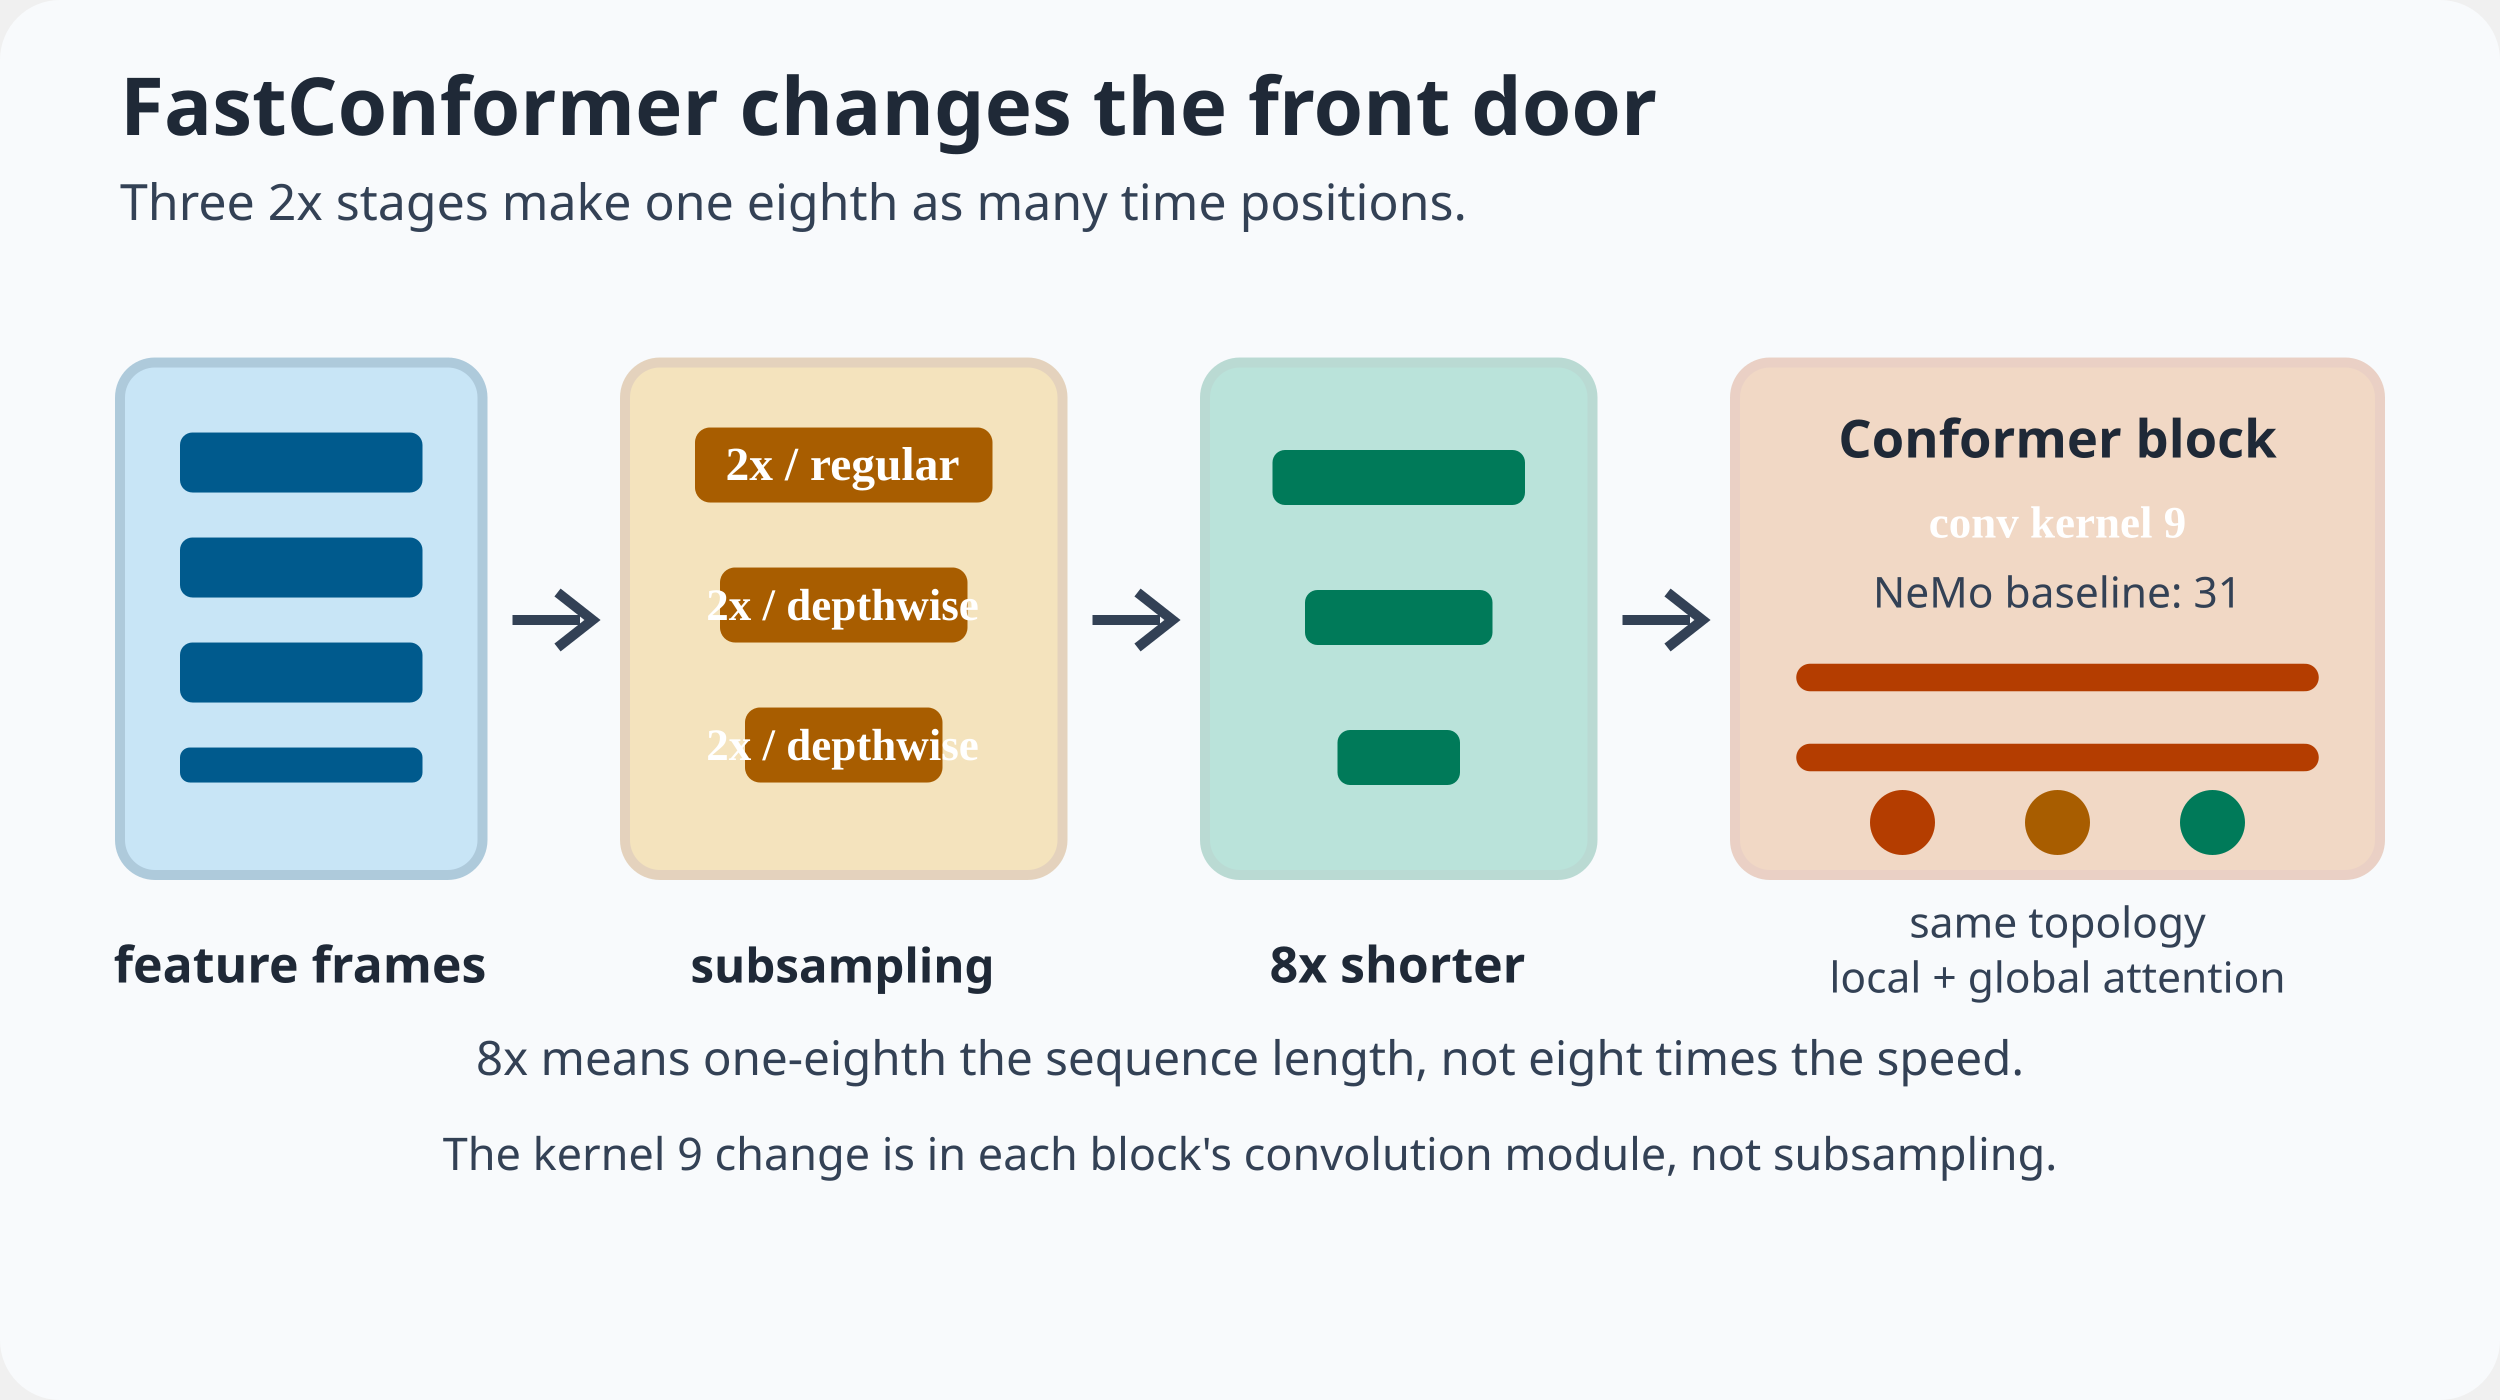
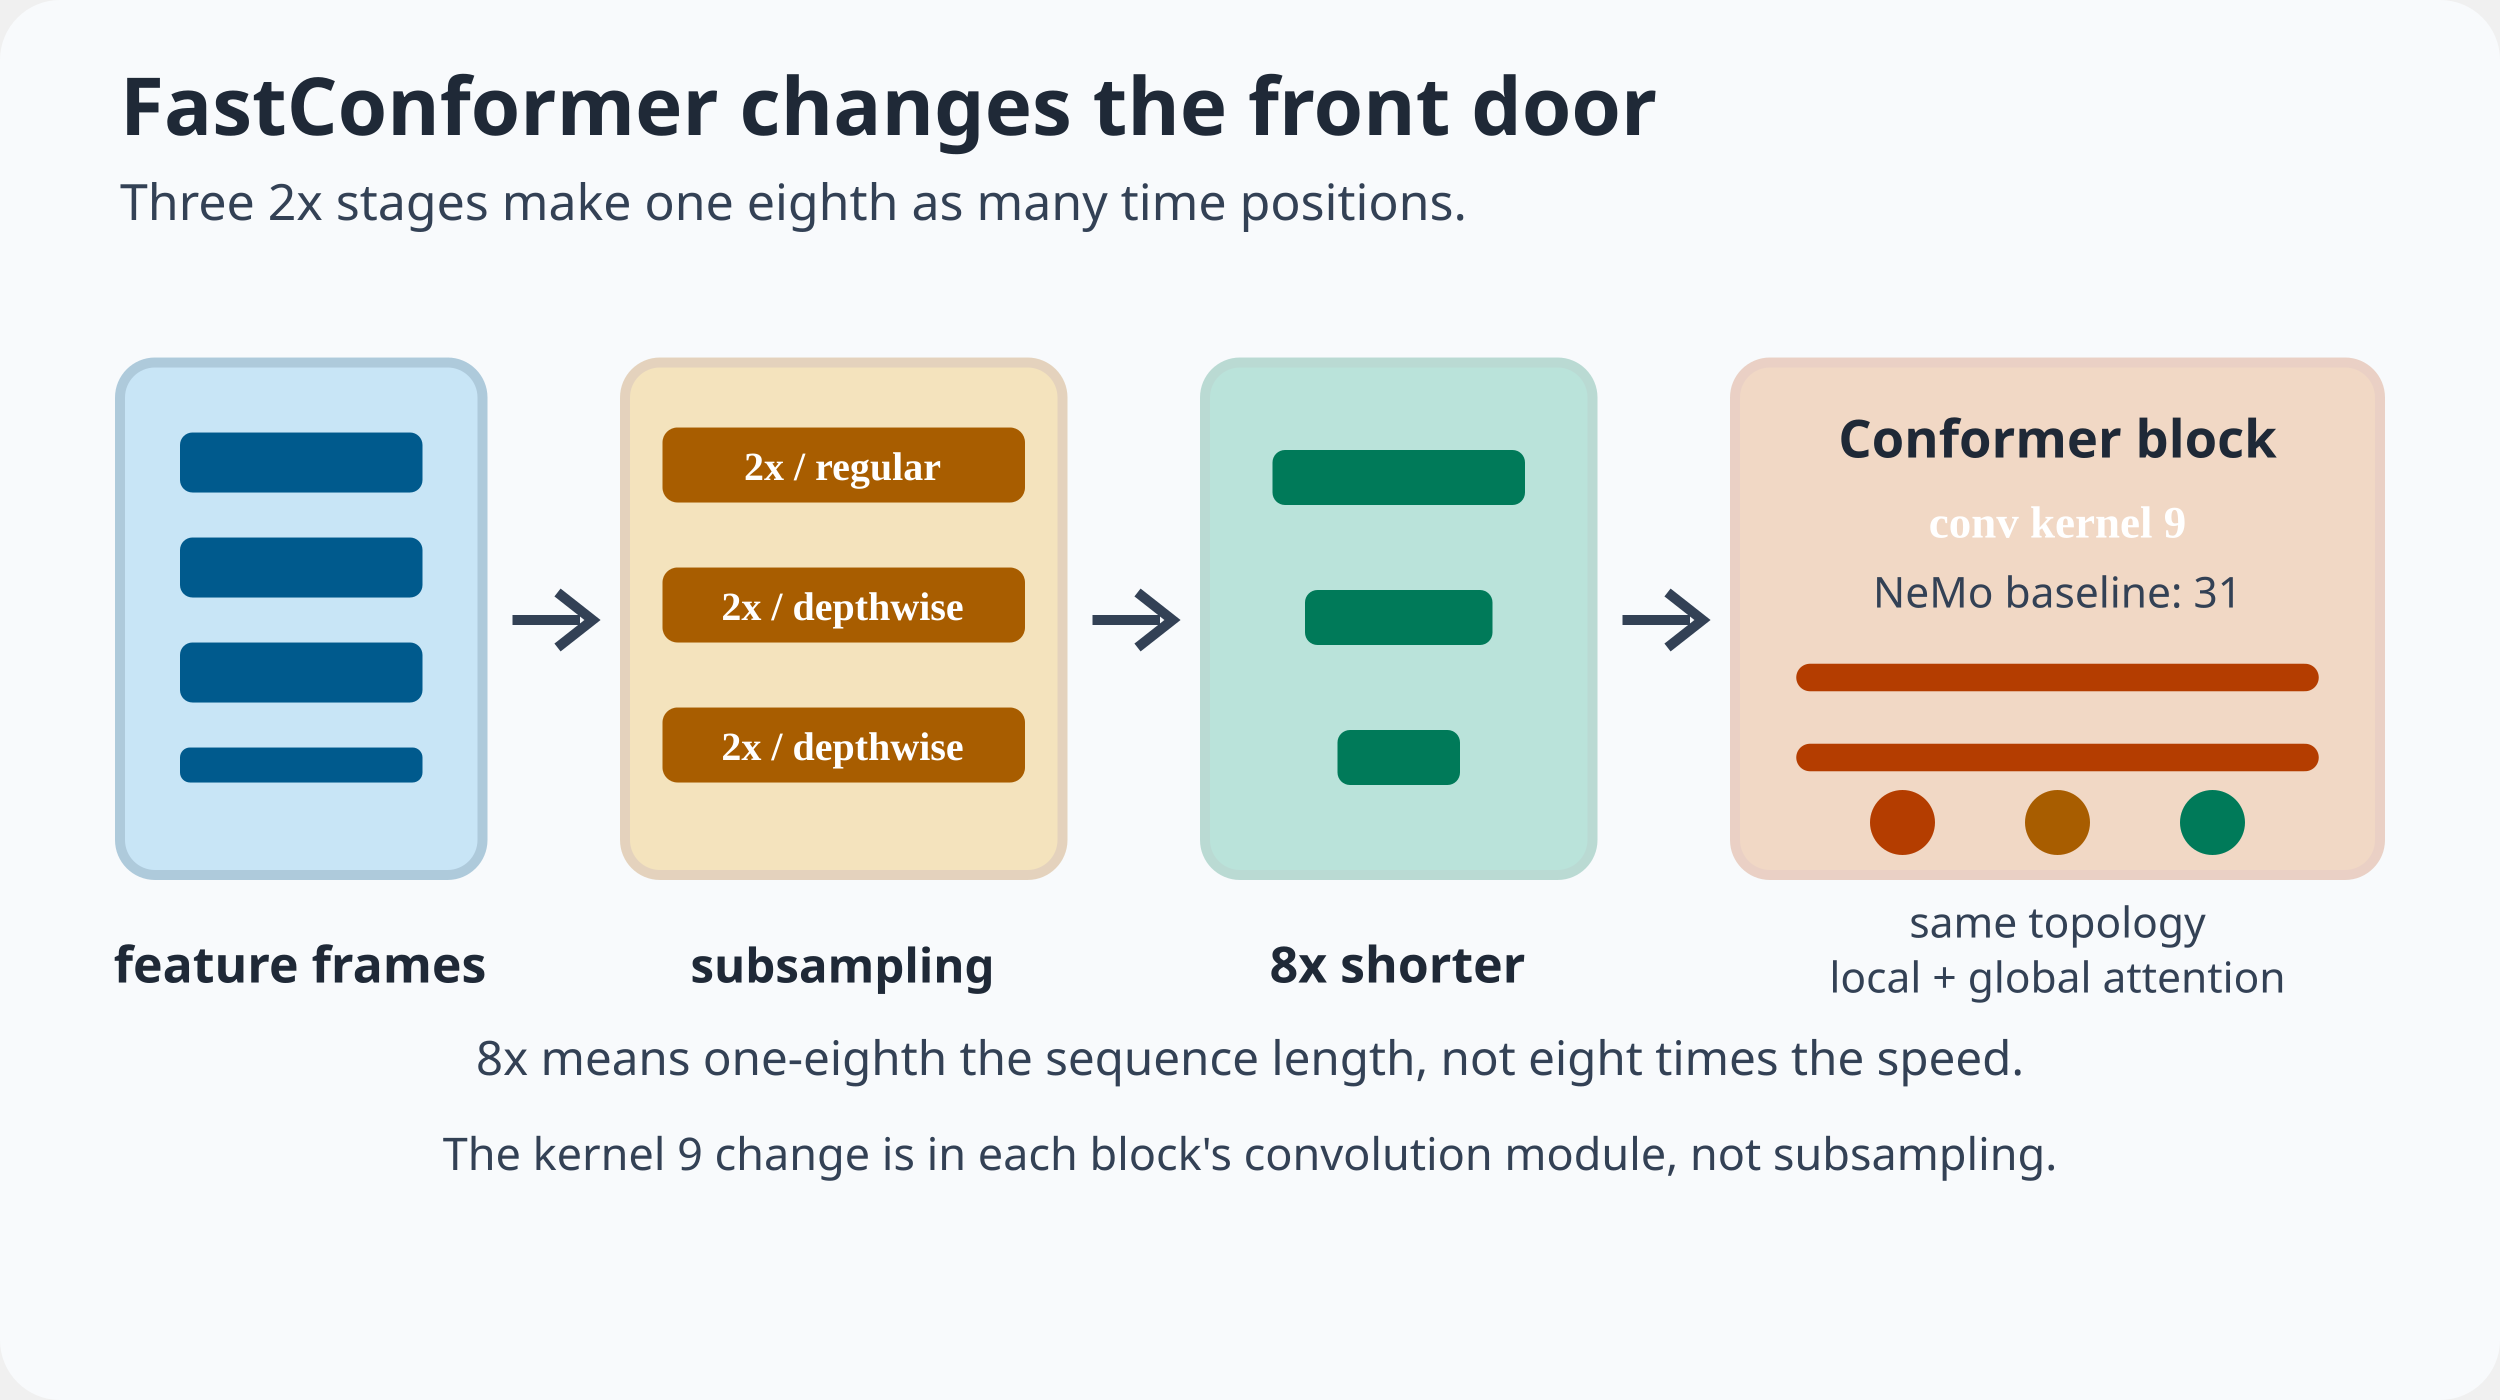
<svg xmlns="http://www.w3.org/2000/svg" viewBox="0 0 1000 560" role="img" aria-labelledby="title desc">
  <style>
    .bg{fill:#f8fafc}.text{fill:#1f2937;font-family:system-ui,sans-serif}.muted{fill:#334155;font-family:system-ui,sans-serif}.line{stroke:#334155}.blue{fill:#005a8d}.orange{fill:#a85d00}.green{fill:#007a59}.red{fill:#b43d00}
    @media(prefers-color-scheme:dark){.bg{fill:#111827}.text{fill:#f8fafc}.muted{fill:#e2e8f0}.line{stroke:#cbd5e1}}
  </style>
  <rect class="bg" width="1000" height="560" rx="24" />
  <text class="text" x="48" y="54" font-size="32" font-weight="700">FastConformer changes the front door</text>
  <text class="muted" x="48" y="88" font-size="20">Three 2x stages make one eighth as many time positions.</text>
  <g transform="translate(48 145)">
    <rect width="145" height="205" rx="14" fill="#56b4e9" opacity=".3" stroke="#005a8d" stroke-width="4" />
    <g fill="#005a8d">
      <rect x="24" y="28" width="97" height="24" rx="5" />
      <rect x="24" y="70" width="97" height="24" rx="5" />
      <rect x="24" y="112" width="97" height="24" rx="5" />
      <rect x="24" y="154" width="97" height="14" rx="4" />
    </g>
    <text class="text" x="72" y="248" text-anchor="middle" font-size="20" font-weight="700">feature frames</text>
  </g>
  <path d="M205 248h27" class="line" stroke-width="4" />
  <path d="m223 237 14 11-14 11" fill="none" class="line" stroke-width="4" />
  <g transform="translate(250 145)">
    <rect width="175" height="205" rx="14" fill="#e69f00" opacity=".25" stroke="#a85d00" stroke-width="4" />
    <g fill="#a85d00">
-       <rect x="28" y="26" width="119" height="30" rx="6" />
-       <rect x="38" y="82" width="99" height="30" rx="6" />
-       <rect x="48" y="138" width="79" height="30" rx="6" />
+       <rect x="15" y="26" width="145" height="30" rx="6" />
+       <rect x="15" y="82" width="145" height="30" rx="6" />
+       <rect x="15" y="138" width="145" height="30" rx="6" />
    </g>
-     <text fill="white" x="87" y="47" text-anchor="middle" font-size="19" font-weight="700">2x / regular</text>
-     <text fill="white" x="87" y="103" text-anchor="middle" font-size="18" font-weight="700">2x / depthwise</text>
-     <text fill="white" x="87" y="159" text-anchor="middle" font-size="18" font-weight="700">2x / depthwise</text>
+     <text fill="white" x="87" y="47" text-anchor="middle" font-size="16" font-weight="700">2x / regular</text>
+     <text fill="white" x="87" y="103" text-anchor="middle" font-size="16" font-weight="700">2x / depthwise</text>
+     <text fill="white" x="87" y="159" text-anchor="middle" font-size="16" font-weight="700">2x / depthwise</text>
    <text class="text" x="87" y="248" text-anchor="middle" font-size="19" font-weight="700">subsampling</text>
  </g>
  <path d="M437 248h27" class="line" stroke-width="4" />
  <path d="m455 237 14 11-14 11" fill="none" class="line" stroke-width="4" />
  <g transform="translate(482 145)">
    <rect width="155" height="205" rx="14" fill="#009e73" opacity=".25" stroke="#007a59" stroke-width="4" />
    <rect x="27" y="35" width="101" height="22" rx="5" fill="#007a59" />
    <rect x="40" y="91" width="75" height="22" rx="5" fill="#007a59" />
    <rect x="53" y="147" width="49" height="22" rx="5" fill="#007a59" />
    <text class="text" x="77" y="248" text-anchor="middle" font-size="20" font-weight="700">8x shorter</text>
  </g>
  <path d="M649 248h27" class="line" stroke-width="4" />
  <path d="m667 237 14 11-14 11" fill="none" class="line" stroke-width="4" />
  <g transform="translate(694 145)">
    <rect width="258" height="205" rx="14" fill="#d55e00" opacity=".22" stroke="#b43d00" stroke-width="4" />
    <text class="text" x="129" y="38" text-anchor="middle" font-size="21" font-weight="700">Conformer block</text>
    <text fill="white" x="129" y="70" text-anchor="middle" font-size="18" font-weight="700">conv kernel 9</text>
    <text class="muted" x="129" y="98" text-anchor="middle" font-size="17">NeMo baseline: 31</text>
    <path d="M30 126h198M30 158h198" stroke="#b43d00" stroke-width="11" stroke-linecap="round" />
    <circle cx="67" cy="184" r="13" fill="#b43d00" />
    <circle cx="129" cy="184" r="13" fill="#a85d00" />
    <circle cx="191" cy="184" r="13" fill="#007a59" />
    <text class="muted" x="129" y="230" text-anchor="middle" font-size="17">same topology</text>
    <text class="muted" x="129" y="252" text-anchor="middle" font-size="17">local + global attention</text>
  </g>
  <text class="muted" x="500" y="430" text-anchor="middle" font-size="19">8x means one-eighth the sequence length, not eight times the speed.</text>
  <text class="muted" x="500" y="468" text-anchor="middle" font-size="18">The kernel 9 change is in each block's convolution module, not subsampling.</text>
</svg>
